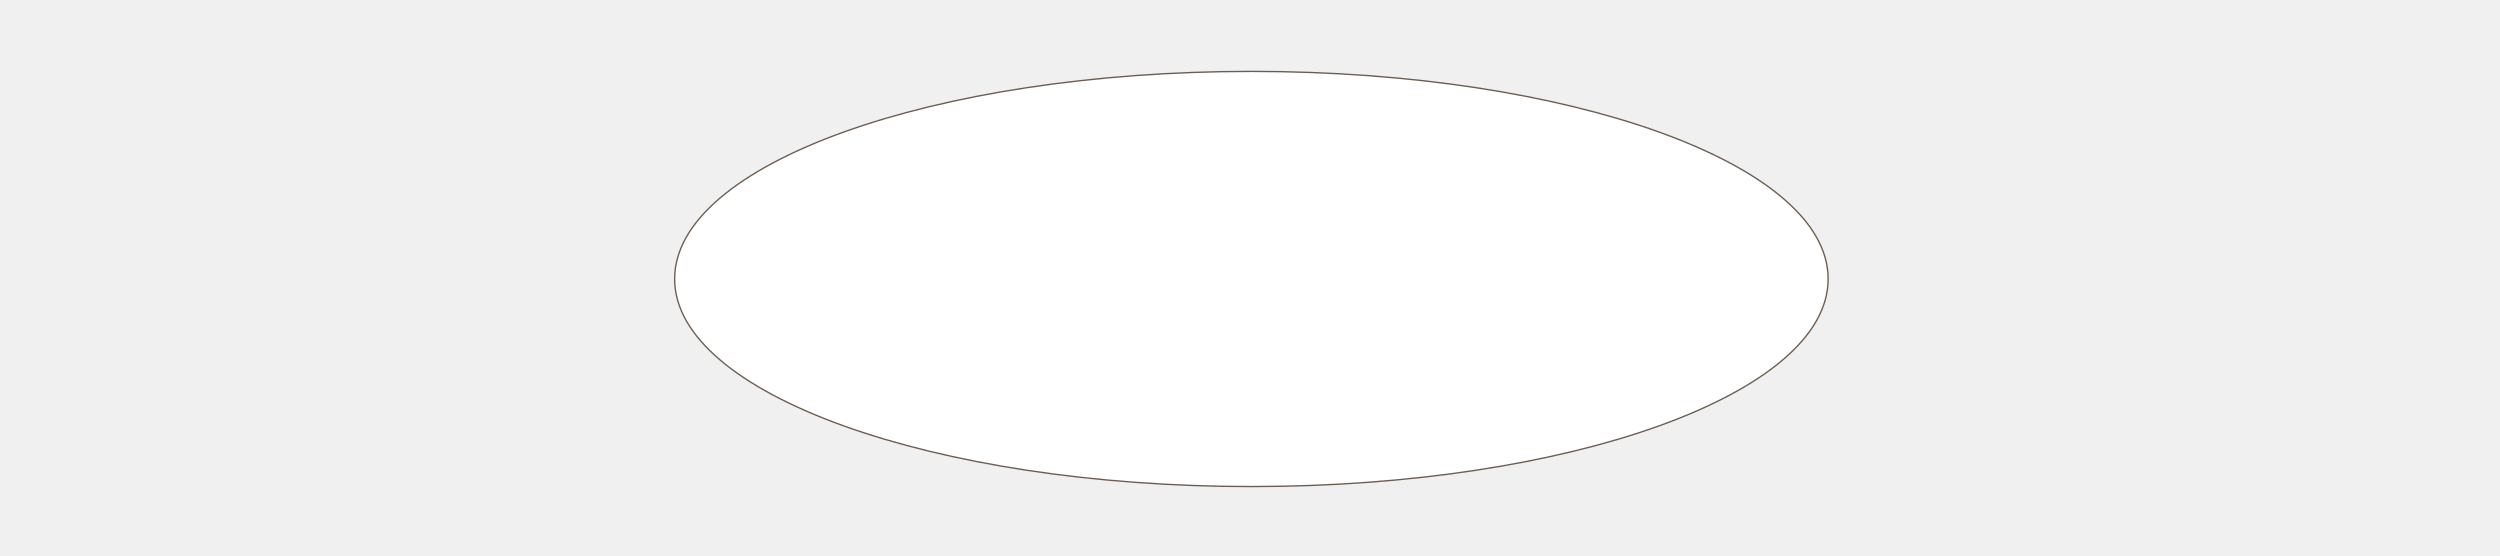
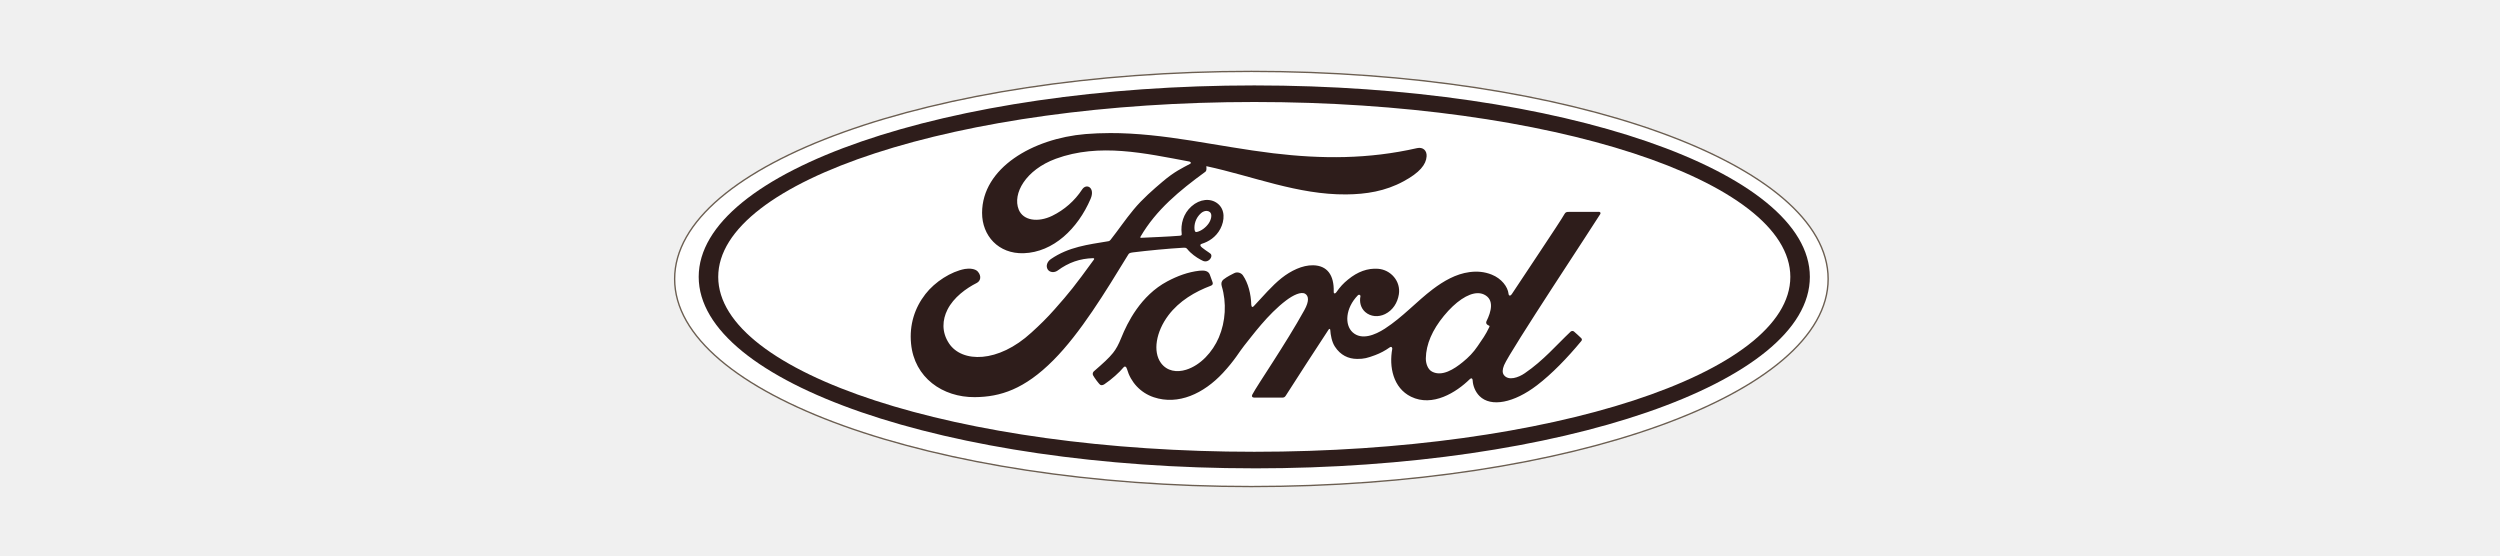
<svg xmlns="http://www.w3.org/2000/svg" id="Layer_1" data-name="Layer 1" viewBox="0 0 900 200">
  <defs>
    <style>
      .cls-1 {
        fill: #FFFFFF;
        stroke: #6b5e51;
        stroke-miterlimit: 10;
        stroke-width: .5px;
      }

      .cls-2 {
-         fill: #fff;
+         fill: #2e1d1b;
        stroke-width: 0px;
      }
    </style>
  </defs>
  <g id="g2317">
    <path id="path2" class="cls-1" d="m450.5,25.7c-114.72,0-207.63,33.4-207.63,74.73s92.92,74.73,207.63,74.73,207.63-33.41,207.63-74.73-92.9-74.73-207.63-74.73Z" />
    <path id="path6" class="cls-2" d="m451.55,168.6c-110.47,0-200.02-30.86-200.02-68.93S341.09,30.75,451.55,30.75s200,30.85,200,68.93-89.55,68.93-200,68.93h0Zm0-131.88c-106.59,0-192.99,28.18-192.99,62.96s86.4,62.96,192.99,62.96,192.97-28.19,192.97-62.96-86.39-62.96-192.97-62.96h0Z" />
    <path id="path8" class="cls-2" d="m399.38,47.91c-2.84,0-5.69.12-8.56.35-19.08,1.59-37.24,12.23-37.27,28.37-.02,8.19,5.86,14.82,14.97,14.53,10.7-.36,19.49-8.85,24.09-19.56,1.75-4.06-1.49-5.75-3.03-3.41-2.68,4.09-6.41,7.37-10.8,9.51-5.04,2.44-10.42,1.78-12.05-2.27-2.29-5.71,2.48-14.26,13.36-18.28,15.72-5.76,32.17-1.95,48,.99.23,0,1.07.46.32.85-2.83,1.53-5.63,2.77-9.97,6.48-3.12,2.64-7.2,6.16-10.35,9.99-3.13,3.78-5.35,7.15-8.29,10.88-.41.54-.91.52-.91.52-7.16,1.2-14.17,2-20.59,6.42-1.33.91-1.9,2.52-1.1,3.75.72,1.09,2.38,1.21,3.53.38,3.99-2.95,8.09-4.34,12.8-4.47.21.01.3.05.36.17.04.07.01.22-.07.33-7.05,9.69-8.82,11.88-14.13,17.88-2.71,3.09-5.38,5.69-8.37,8.4-12.05,11.08-25.01,10.89-29.65,3.94-2.78-4.17-2.41-8.55-.59-12.18,2.24-4.45,6.77-7.71,10.54-9.61,1.4-.71,1.8-2.48.4-4.09-.89-1.05-3.05-1.24-4.66-.95-4.93.9-10.77,4.6-14.21,9.04-3.88,4.99-5.82,11.04-5.17,17.84,1.17,12.26,11.37,19.35,22.94,19.26,9.21-.07,17.89-2.83,28.33-13.33,9.73-9.79,18.6-24.41,26.9-37.96.26-.43.45-.67,1.71-.82,5.21-.65,12.9-1.38,17.83-1.66,1.1-.06,1.32-.05,1.76.49,1.28,1.6,3.21,2.97,4.76,3.79.75.4,1.11.61,1.7.62.73.02,1.3-.37,1.67-.78.52-.57.67-1.31.38-1.79-.3-.5-3.73-2.39-3.83-3.15-.08-.48.45-.59.45-.59,2.53-.78,5.16-2.4,6.75-5.42,1.56-2.97,1.82-6.94-1.05-9.15-2.51-1.94-6.31-1.63-9.34,1.06-2.96,2.61-3.94,6.42-3.54,9.75.07.58.04.77-.75.84-4.55.36-8.94.49-13.82.74-.33.02-.43-.19-.24-.41,5.62-9.67,14.01-16.55,23.29-23.33.62-.46.43-1.33.4-2.05,16.76,3.61,32.96,10.32,50.34,10.17,7.19-.06,14.07-1.14,20.65-4.71,5.79-3.12,8.13-6.02,8.31-9.02.13-2.08-1.32-3.39-3.4-2.94-17.57,4-34.33,3.95-51.8,1.86-19.96-2.4-39.12-7.34-58.99-7.28h0Zm35.07,28.02c.41.02.79.16,1.11.42.93.78.49,2.74-.45,4.09-1.02,1.49-2.75,2.78-4.34,3.09-.32.06-.59-.08-.72-.77h0c-.26-1.84.35-4.31,2.34-6.04.62-.54,1.38-.83,2.06-.79h0Zm141.02.35c-3.19,0-7.38,0-10.71,0-.79,0-1.2.1-1.58.83-1.23,2.33-16.2,24.54-18.99,28.86-.47.66-1.04.56-1.11-.18-.28-2.56-2.52-5.51-6.04-6.92-2.68-1.08-5.31-1.27-8.03-.91-4.92.65-9.31,3.23-13.17,6.13-5.81,4.38-10.83,10.04-17.3,14.23-3.53,2.28-8.37,4.27-11.61,1.3-2.93-2.69-2.6-8.67,1.88-13.29.47-.48,1.04-.08.95.35-.42,2.09.1,4.17,1.7,5.63,1.96,1.73,4.76,1.93,7.15.77,2.83-1.39,4.49-4.07,4.98-7.11.75-4.72-2.92-8.88-7.51-9.21-3.73-.26-7.3,1.02-10.78,3.87-1.75,1.43-2.74,2.49-4.25,4.62-.37.52-.93.58-.91-.2.17-6.04-2.35-9.44-7.39-9.55-3.91-.09-8.09,2.01-11.35,4.58-3.57,2.84-6.7,6.6-10.04,10.14-.42.44-.78.42-.9-.43-.1-4-1.12-7.88-2.99-10.63-.66-.96-2.05-1.43-3.22-.79-.54.29-2.42,1.15-3.79,2.24-.68.55-.94,1.36-.64,2.38,1.8,5.98,1.41,12.77-1.04,18.51-2.25,5.25-6.62,10-11.76,11.6-3.38,1.06-6.9.54-9.08-2.43-2.99-4.1-1.78-11.23,2.67-17.15,3.93-5.21,9.62-8.52,15.3-10.66.67-.25.8-.68.62-1.24-.31-.93-.8-2.18-1-2.76-.52-1.37-1.98-1.59-3.76-1.4-4.12.48-7.84,1.87-11.52,3.82-9.62,5.1-14.44,14.97-16.56,20.26-1.02,2.53-1.89,4.12-3.01,5.52-1.52,1.89-3.42,3.61-6.9,6.63-.31.28-.55.86-.29,1.39.36.73,2.17,3.26,2.68,3.49.57.28,1.22-.11,1.49-.3,2.44-1.63,5.35-4.23,6.78-5.98.5-.6,1.01-.35,1.28.57,1.33,4.7,4.82,8.54,9.64,10.15,8.82,2.95,17.97-1.32,24.88-8.74,4.39-4.72,5.97-7.75,7.65-9.81,2.85-3.5,8.48-11.32,15.17-16.35,2.46-1.85,5.36-3.26,6.83-2.33,1.17.75,1.55,2.5-.33,5.89-6.83,12.35-16.88,26.85-18.72,30.37-.34.61-.04,1.09.6,1.09,3.57-.02,7.12,0,10.36,0,.54-.03.78-.27,1.05-.65,5.24-8.12,10.17-15.86,15.46-23.85.3-.47.57-.11.58.1.11,1.85.57,4.39,1.68,6.06,2,3.08,4.83,4.4,7.97,4.42,2.5.03,3.76-.35,6.46-1.34,1.89-.7,3.67-1.65,5.31-2.82.79-.54.93.37.91.51-1.21,6.45.29,14.09,6.76,17.26,7.75,3.78,16.26-1.53,21.15-6.33.48-.46,1-.41,1.04.58.1,1.83.94,4.01,2.47,5.53,4.1,4.08,12.38,2.46,20.69-3.91,5.34-4.08,10.92-9.84,15.96-15.94.19-.24.33-.62-.03-1-.77-.8-1.88-1.71-2.64-2.41-.35-.29-.86-.21-1.15.01-5.17,4.87-9.82,10.42-16.55,15.01-2.27,1.57-5.88,2.83-7.51.66-.63-.84-.56-2.01.06-3.55,1.96-4.84,33.01-51.64,34.62-54.4h0c.28-.48-.02-.83-.63-.83h0Zm-43.5,29.26c.81,0,1.57.15,2.27.48,3.82,1.81,2.6,6.19.89,9.63-.12.22-.14.47-.07.71.06.36.53.7,1,.87.16.06.25.18.07.55-1.32,2.8-2.53,4.42-4.19,6.85-1.52,2.25-3.23,4-5.31,5.69-3.13,2.57-7.48,5.36-11.07,3.48-1.6-.82-2.29-3.03-2.26-4.82.08-5.04,2.34-10.21,6.52-15.29,4.14-5.04,8.63-8.12,12.16-8.15h0Z" />
  </g>
</svg>
